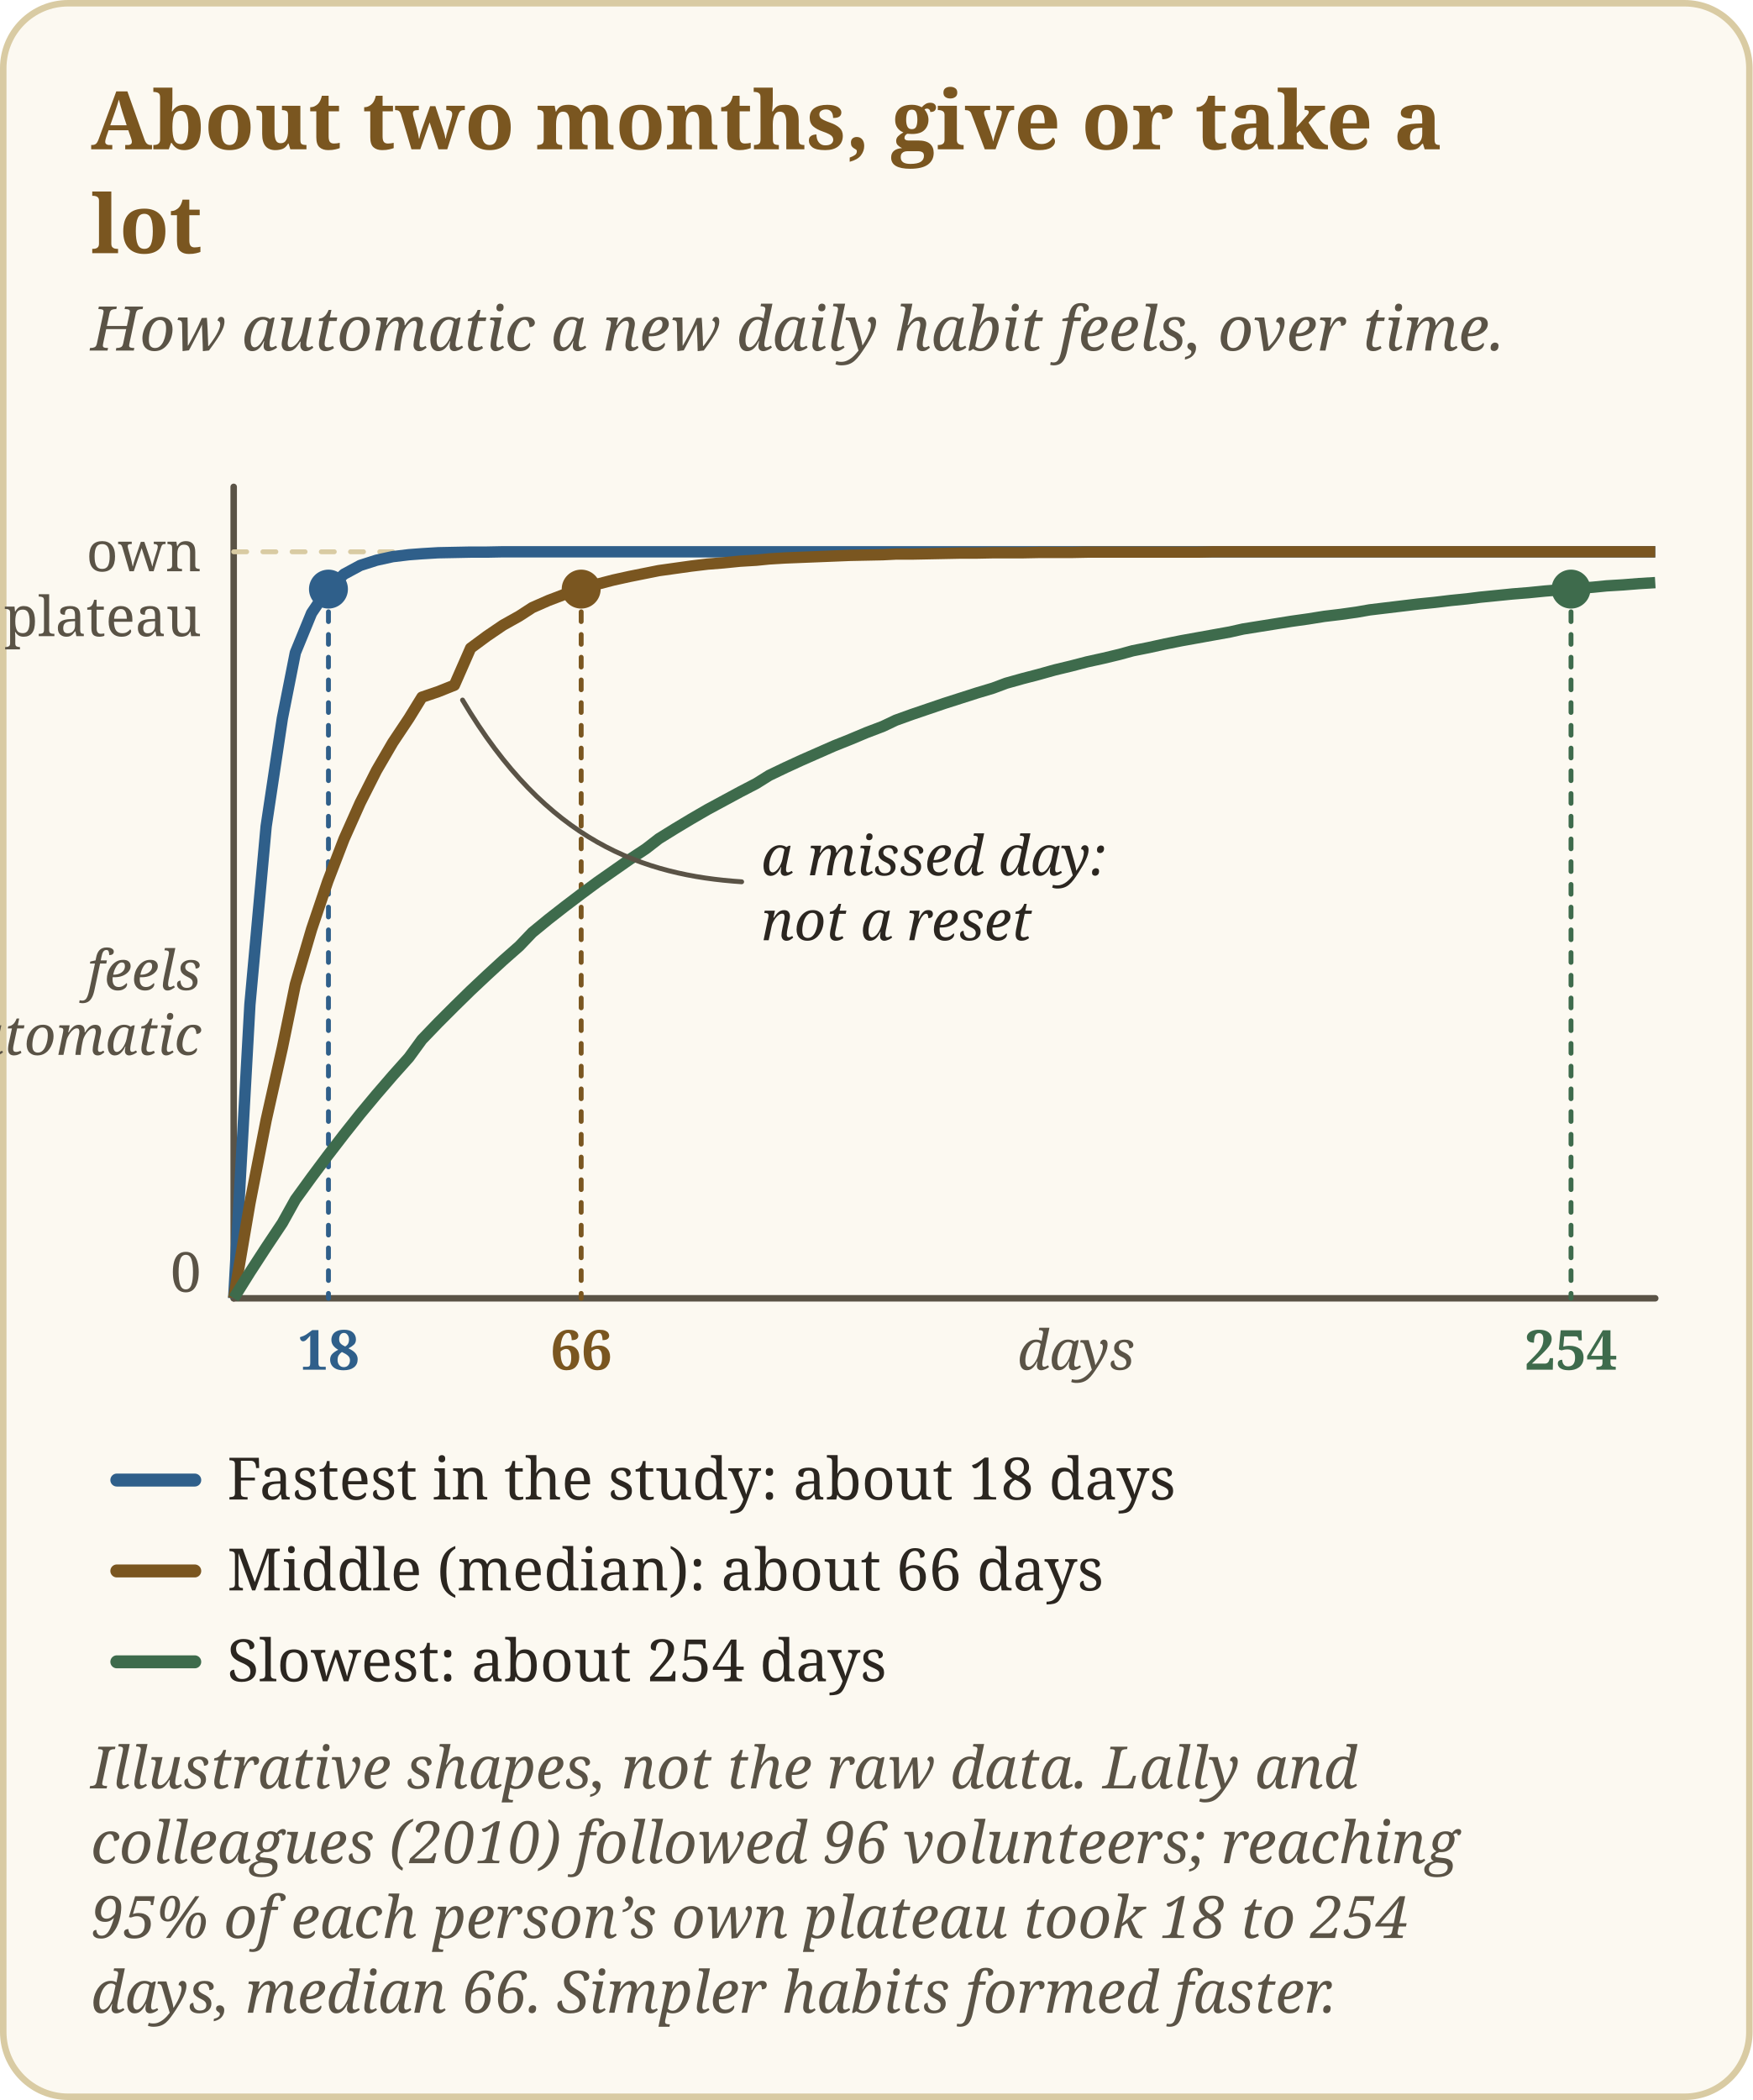
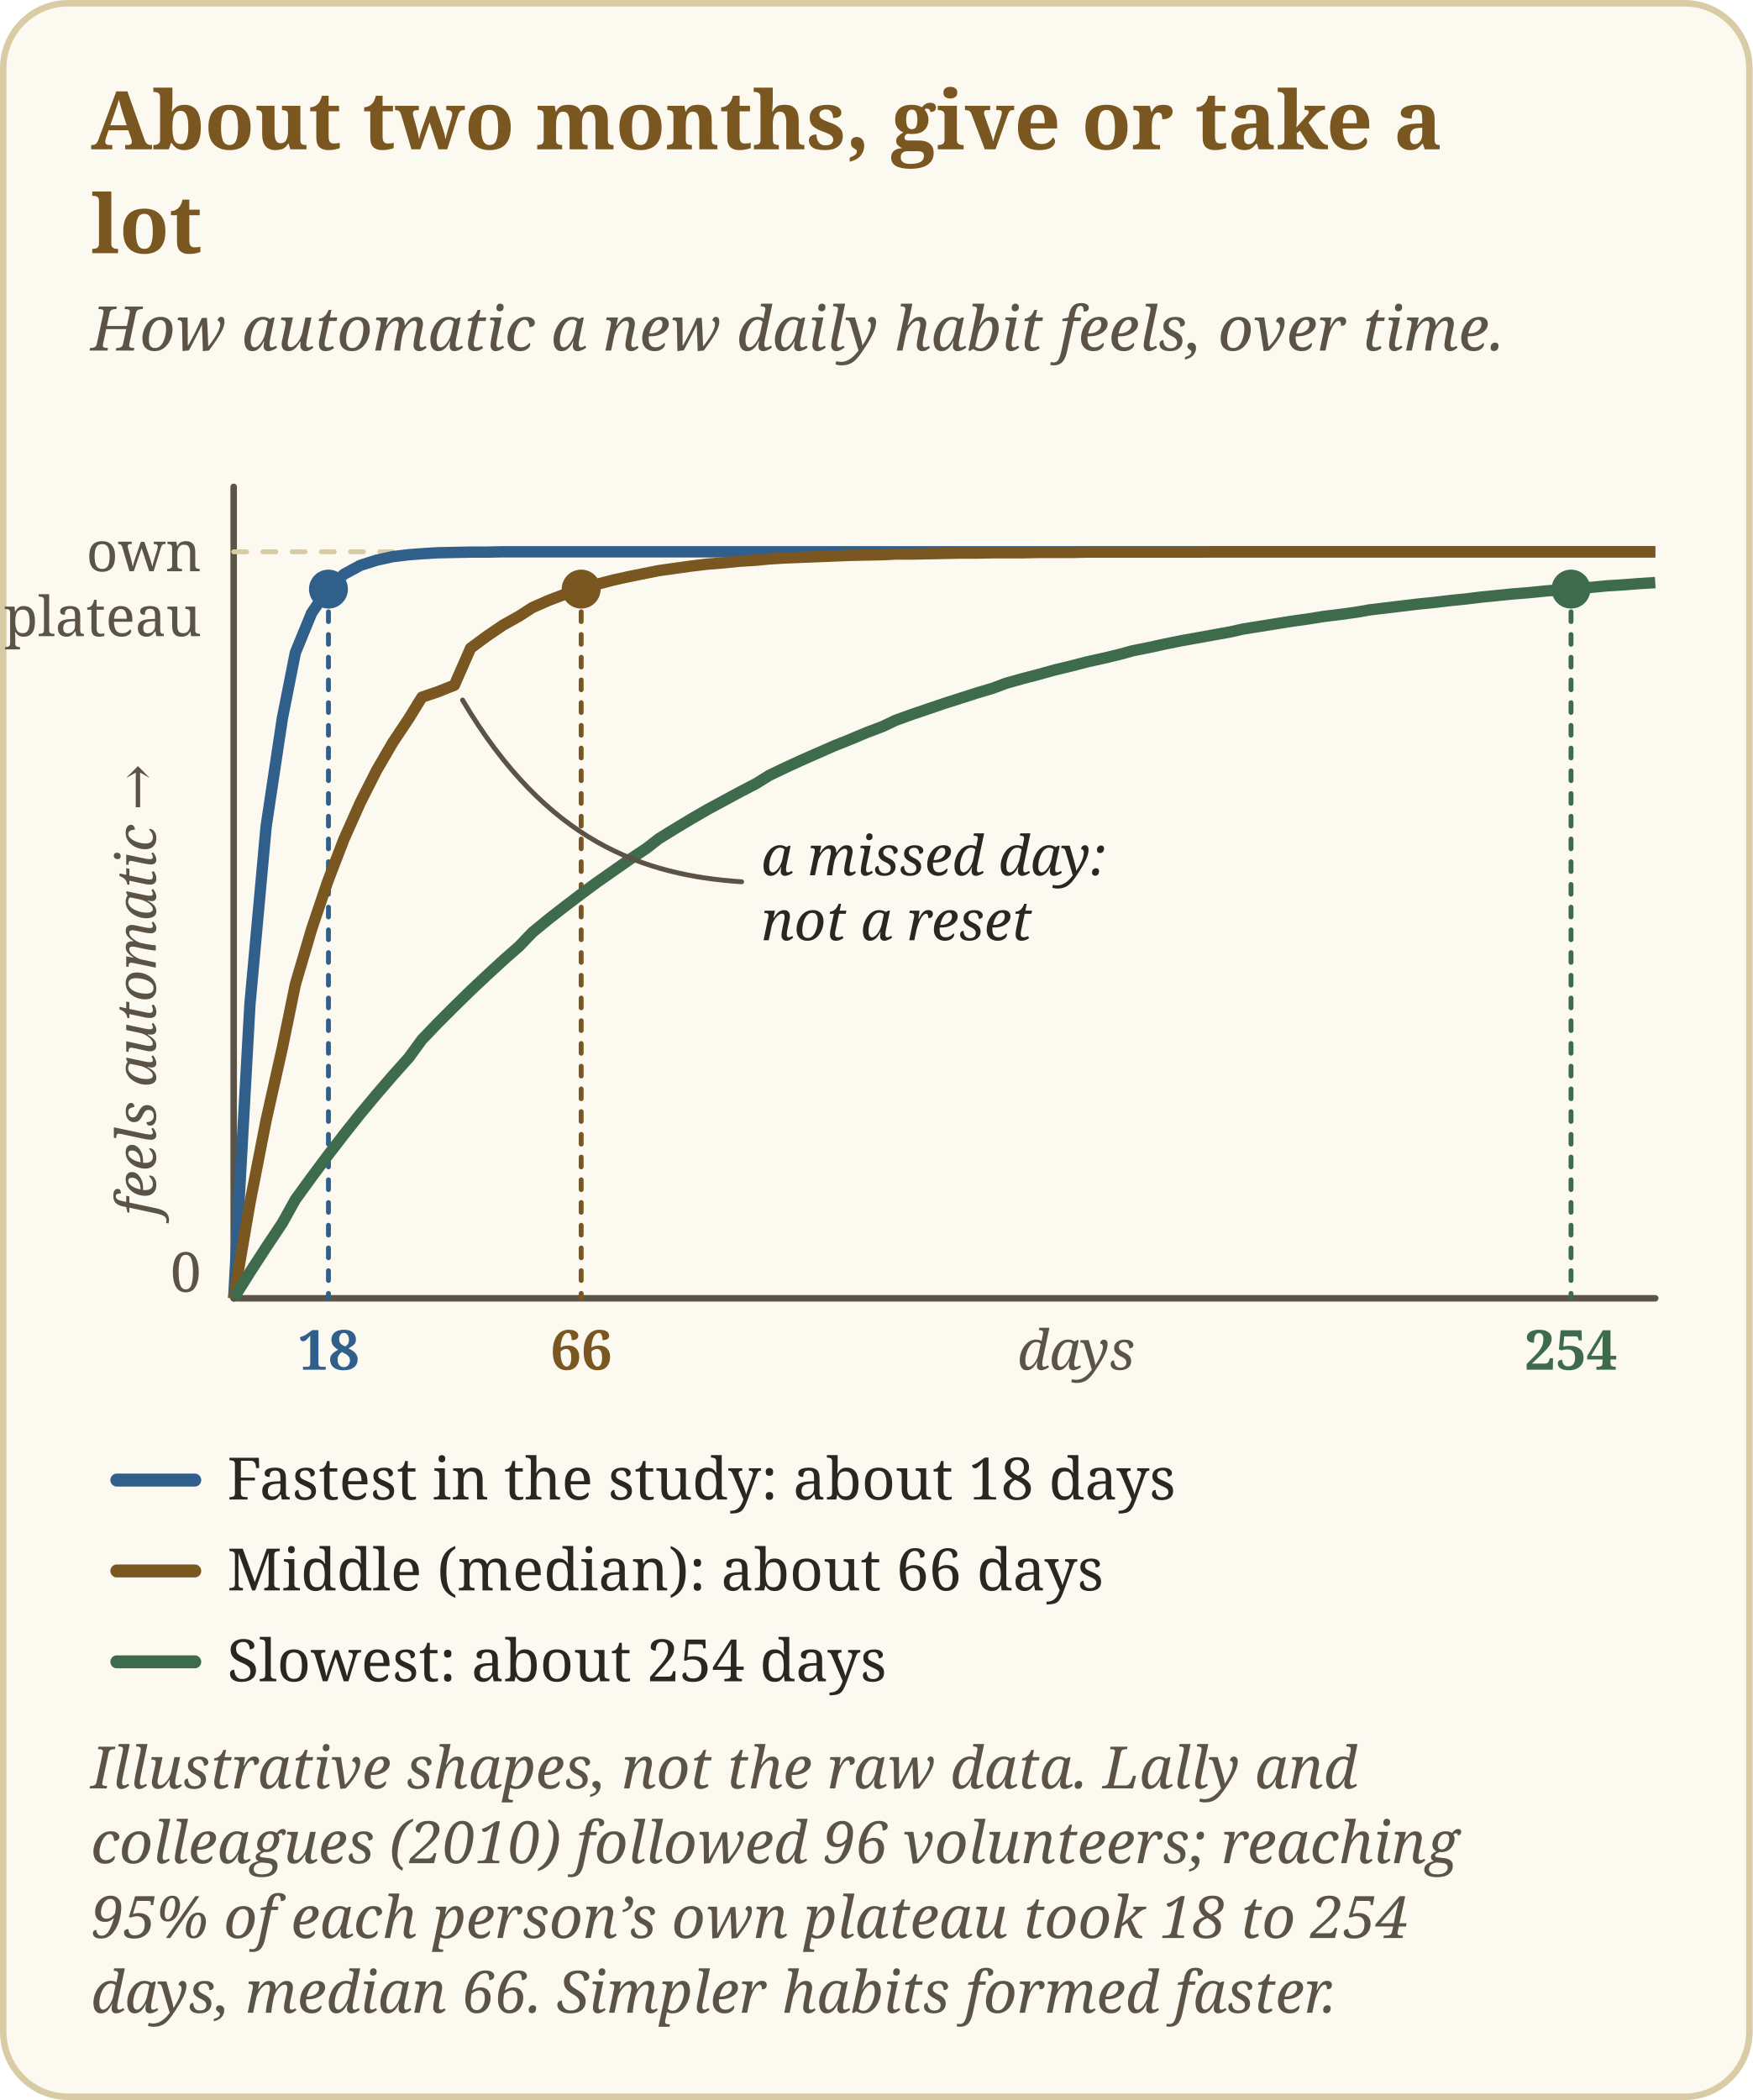
<svg xmlns="http://www.w3.org/2000/svg" viewBox="0 0 540 647" width="540" height="647" role="img" aria-labelledby="fig-u6-lally-t fig-u6-lally-d" font-family="Lora, Georgia, serif" fill="#2B2620">
  <rect x="1" y="1" width="538" height="645" rx="20" fill="#FCF9F1" stroke="#D9CBA3" stroke-width="2" />
  <text x="28" y="46" font-size="25" font-weight="bold" fill="#7A5620">
    <tspan x="28" dy="0">About two months, give or take a</tspan>
    <tspan x="28" dy="32">lot</tspan>
  </text>
  <text x="28" y="108" font-size="19" font-style="italic" fill="#5A5346">How automatic a new daily habit feels, over time.</text>
  <line x1="72" y1="150" x2="72" y2="400" stroke="#5A5346" stroke-width="2" stroke-linecap="round" />
  <line x1="72" y1="400" x2="510" y2="400" stroke="#5A5346" stroke-width="2" stroke-linecap="round" />
  <line x1="72" y1="170" x2="510" y2="170" stroke="#D9CBA3" stroke-width="1.5" stroke-linecap="round" stroke-dasharray="4 5" />
  <text x="62" y="176" font-size="17" fill="#5A5346" text-anchor="end">own</text>
  <text x="62" y="196" font-size="17" fill="#5A5346" text-anchor="end">plateau</text>
  <text x="62" y="398" font-size="17" fill="#5A5346" text-anchor="end">0</text>
  <polyline points="72,400.0 77,309.5 82,254.6 87,221.3 91,201.1 96,188.9 101,181.5 106,176.9 111,174.2 116,172.6 121,171.5 126,170.9 130,170.6 135,170.3 140,170.2 145,170.1 150,170.1 155,170.0 160,170.0 164,170.0 169,170.0 174,170.0 179,170.0 184,170.0 189,170.0 194,170.0 199,170.0 203,170.0 208,170.0 213,170.0 218,170.0 223,170.0 228,170.0 233,170.0 237,170.0 242,170.0 247,170.0 252,170.0 257,170.0 262,170.0 267,170.0 272,170.0 276,170.0 281,170.0 286,170.0 291,170.0 296,170.0 301,170.0 306,170.0 310,170.0 315,170.0 320,170.0 325,170.0 330,170.0 335,170.0 340,170.0 345,170.0 349,170.0 354,170.0 359,170.0 364,170.0 369,170.0 374,170.0 379,170.0 383,170.0 388,170.0 393,170.0 398,170.0 403,170.0 408,170.0 413,170.0 418,170.0 422,170.0 427,170.0 432,170.0 437,170.0 442,170.0 447,170.0 452,170.0 456,170.0 461,170.0 466,170.0 471,170.0 476,170.0 481,170.0 486,170.0 491,170.0 495,170.0 500,170.0 505,170.0 510,170.0" fill="none" stroke="#2F5F8A" stroke-width="3.5" stroke-linejoin="round" />
  <line x1="101.2" y1="181.5" x2="101.2" y2="400" stroke="#2F5F8A" stroke-width="1.5" stroke-linecap="round" stroke-dasharray="3 4" />
  <circle cx="101.2" cy="181.5" r="6" fill="#2F5F8A" />
  <polyline points="72,400.0 77,370.7 82,345.1 87,322.8 91,303.3 96,286.3 101,271.5 106,258.5 111,247.3 116,237.4 121,228.8 126,221.3 130,214.8 135,213.1 140,211.1 145,199.7 150,196.0 155,192.6 160,189.8 164,187.2 169,185.0 174,183.1 179,181.5 184,180.0 189,178.7 194,177.6 199,176.6 203,175.8 208,175.1 213,174.4 218,173.8 223,173.4 228,172.9 233,172.6 237,172.2 242,171.9 247,171.7 252,171.5 257,171.3 262,171.1 267,171.0 272,170.9 276,170.7 281,170.7 286,170.6 291,170.5 296,170.4 301,170.4 306,170.3 310,170.3 315,170.3 320,170.2 325,170.2 330,170.2 335,170.1 340,170.1 345,170.1 349,170.1 354,170.1 359,170.1 364,170.1 369,170.1 374,170.0 379,170.0 383,170.0 388,170.0 393,170.0 398,170.0 403,170.0 408,170.0 413,170.0 418,170.0 422,170.0 427,170.0 432,170.0 437,170.0 442,170.0 447,170.0 452,170.0 456,170.0 461,170.0 466,170.0 471,170.0 476,170.0 481,170.0 486,170.0 491,170.0 495,170.0 500,170.0 505,170.0 510,170.0" fill="none" stroke="#7A5620" stroke-width="3.5" stroke-linejoin="round" />
  <line x1="179.067" y1="181.5" x2="179.067" y2="400" stroke="#7A5620" stroke-width="1.5" stroke-linecap="round" stroke-dasharray="3 4" />
  <circle cx="179.067" cy="181.5" r="6" fill="#7A5620" />
  <polyline points="72,400.0 77,392.0 82,384.3 87,376.8 91,369.6 96,362.7 101,356.0 106,349.5 111,343.2 116,337.2 121,331.4 126,325.8 130,320.3 135,315.1 140,310.1 145,305.2 150,300.5 155,295.9 160,291.5 164,287.3 169,283.2 174,279.3 179,275.5 184,271.8 189,268.3 194,264.8 199,261.5 203,258.4 208,255.3 213,252.3 218,249.4 223,246.7 228,244.0 233,241.4 237,238.9 242,236.5 247,234.2 252,232.0 257,229.8 262,227.8 267,225.7 272,223.8 276,221.9 281,220.1 286,218.4 291,216.7 296,215.1 301,213.5 306,212.0 310,210.5 315,209.1 320,207.8 325,206.4 330,205.2 335,203.9 340,202.8 345,201.6 349,200.5 354,199.5 359,198.4 364,197.4 369,196.5 374,195.6 379,194.7 383,193.8 388,193.0 393,192.2 398,191.4 403,190.7 408,189.9 413,189.3 418,188.6 422,187.9 427,187.3 432,186.7 437,186.1 442,185.6 447,185.0 452,184.5 456,184.0 461,183.5 466,183.0 471,182.6 476,182.1 481,181.7 486,181.3 491,180.9 495,180.5 500,180.2 505,179.8 510,179.5" fill="none" stroke="#3E6B4C" stroke-width="3.5" stroke-linejoin="round" />
  <line x1="484.044" y1="181.5" x2="484.044" y2="400" stroke="#3E6B4C" stroke-width="1.5" stroke-linecap="round" stroke-dasharray="3 4" />
  <circle cx="484.044" cy="181.5" r="6" fill="#3E6B4C" />
  <text x="101.2" y="422" font-size="17" font-weight="bold" fill="#2F5F8A" text-anchor="middle">18</text>
  <text x="179.067" y="422" font-size="17" font-weight="bold" fill="#7A5620" text-anchor="middle">66</text>
  <text x="484.044" y="422" font-size="17" font-weight="bold" fill="#3E6B4C" text-anchor="middle">254</text>
  <text x="331.556" y="422" font-size="17" font-style="italic" fill="#5A5346" text-anchor="middle">days</text>
-   <text x="62" y="305" font-size="17" font-style="italic" fill="#5A5346" text-anchor="end">feels</text>
-   <text x="62" y="325" font-size="17" font-style="italic" fill="#5A5346" text-anchor="end">automatic</text>
+   <text x="48" y="305" font-size="17" font-style="italic" fill="#5A5346" text-anchor="middle" transform="rotate(-90 48 305)">feels automatic →</text>
  <path d="M142.511 215.675 C168.511 259.675 198.511 269.675 228.511 271.675" fill="none" stroke="#5A5346" stroke-width="1.5" stroke-linecap="round" stroke-linejoin="round" />
  <text x="234.511" y="269.675" font-size="17" font-style="italic">a missed day:</text>
  <text x="234.511" y="289.675" font-size="17" font-style="italic">not a reset</text>
  <line x1="36" y1="456" x2="60" y2="456" stroke="#2F5F8A" stroke-width="4" stroke-linecap="round" />
  <text x="70" y="462" font-size="18">Fastest in the study: about 18 days</text>
  <line x1="36" y1="484" x2="60" y2="484" stroke="#7A5620" stroke-width="4" stroke-linecap="round" />
  <text x="70" y="490" font-size="18">Middle (median): about 66 days</text>
  <line x1="36" y1="512" x2="60" y2="512" stroke="#3E6B4C" stroke-width="4" stroke-linecap="round" />
  <text x="70" y="518" font-size="18">Slowest: about 254 days</text>
  <text x="28" y="551" font-size="18" font-style="italic" fill="#5A5346">
    <tspan x="28" dy="0">Illustrative shapes, not the raw data. Lally and</tspan>
    <tspan x="28" dy="23.04">colleagues (2010) followed 96 volunteers; reaching</tspan>
    <tspan x="28" dy="23.04">95% of each person’s own plateau took 18 to 254</tspan>
    <tspan x="28" dy="23.04">days, median 66. Simpler habits formed faster.</tspan>
  </text>
</svg>
